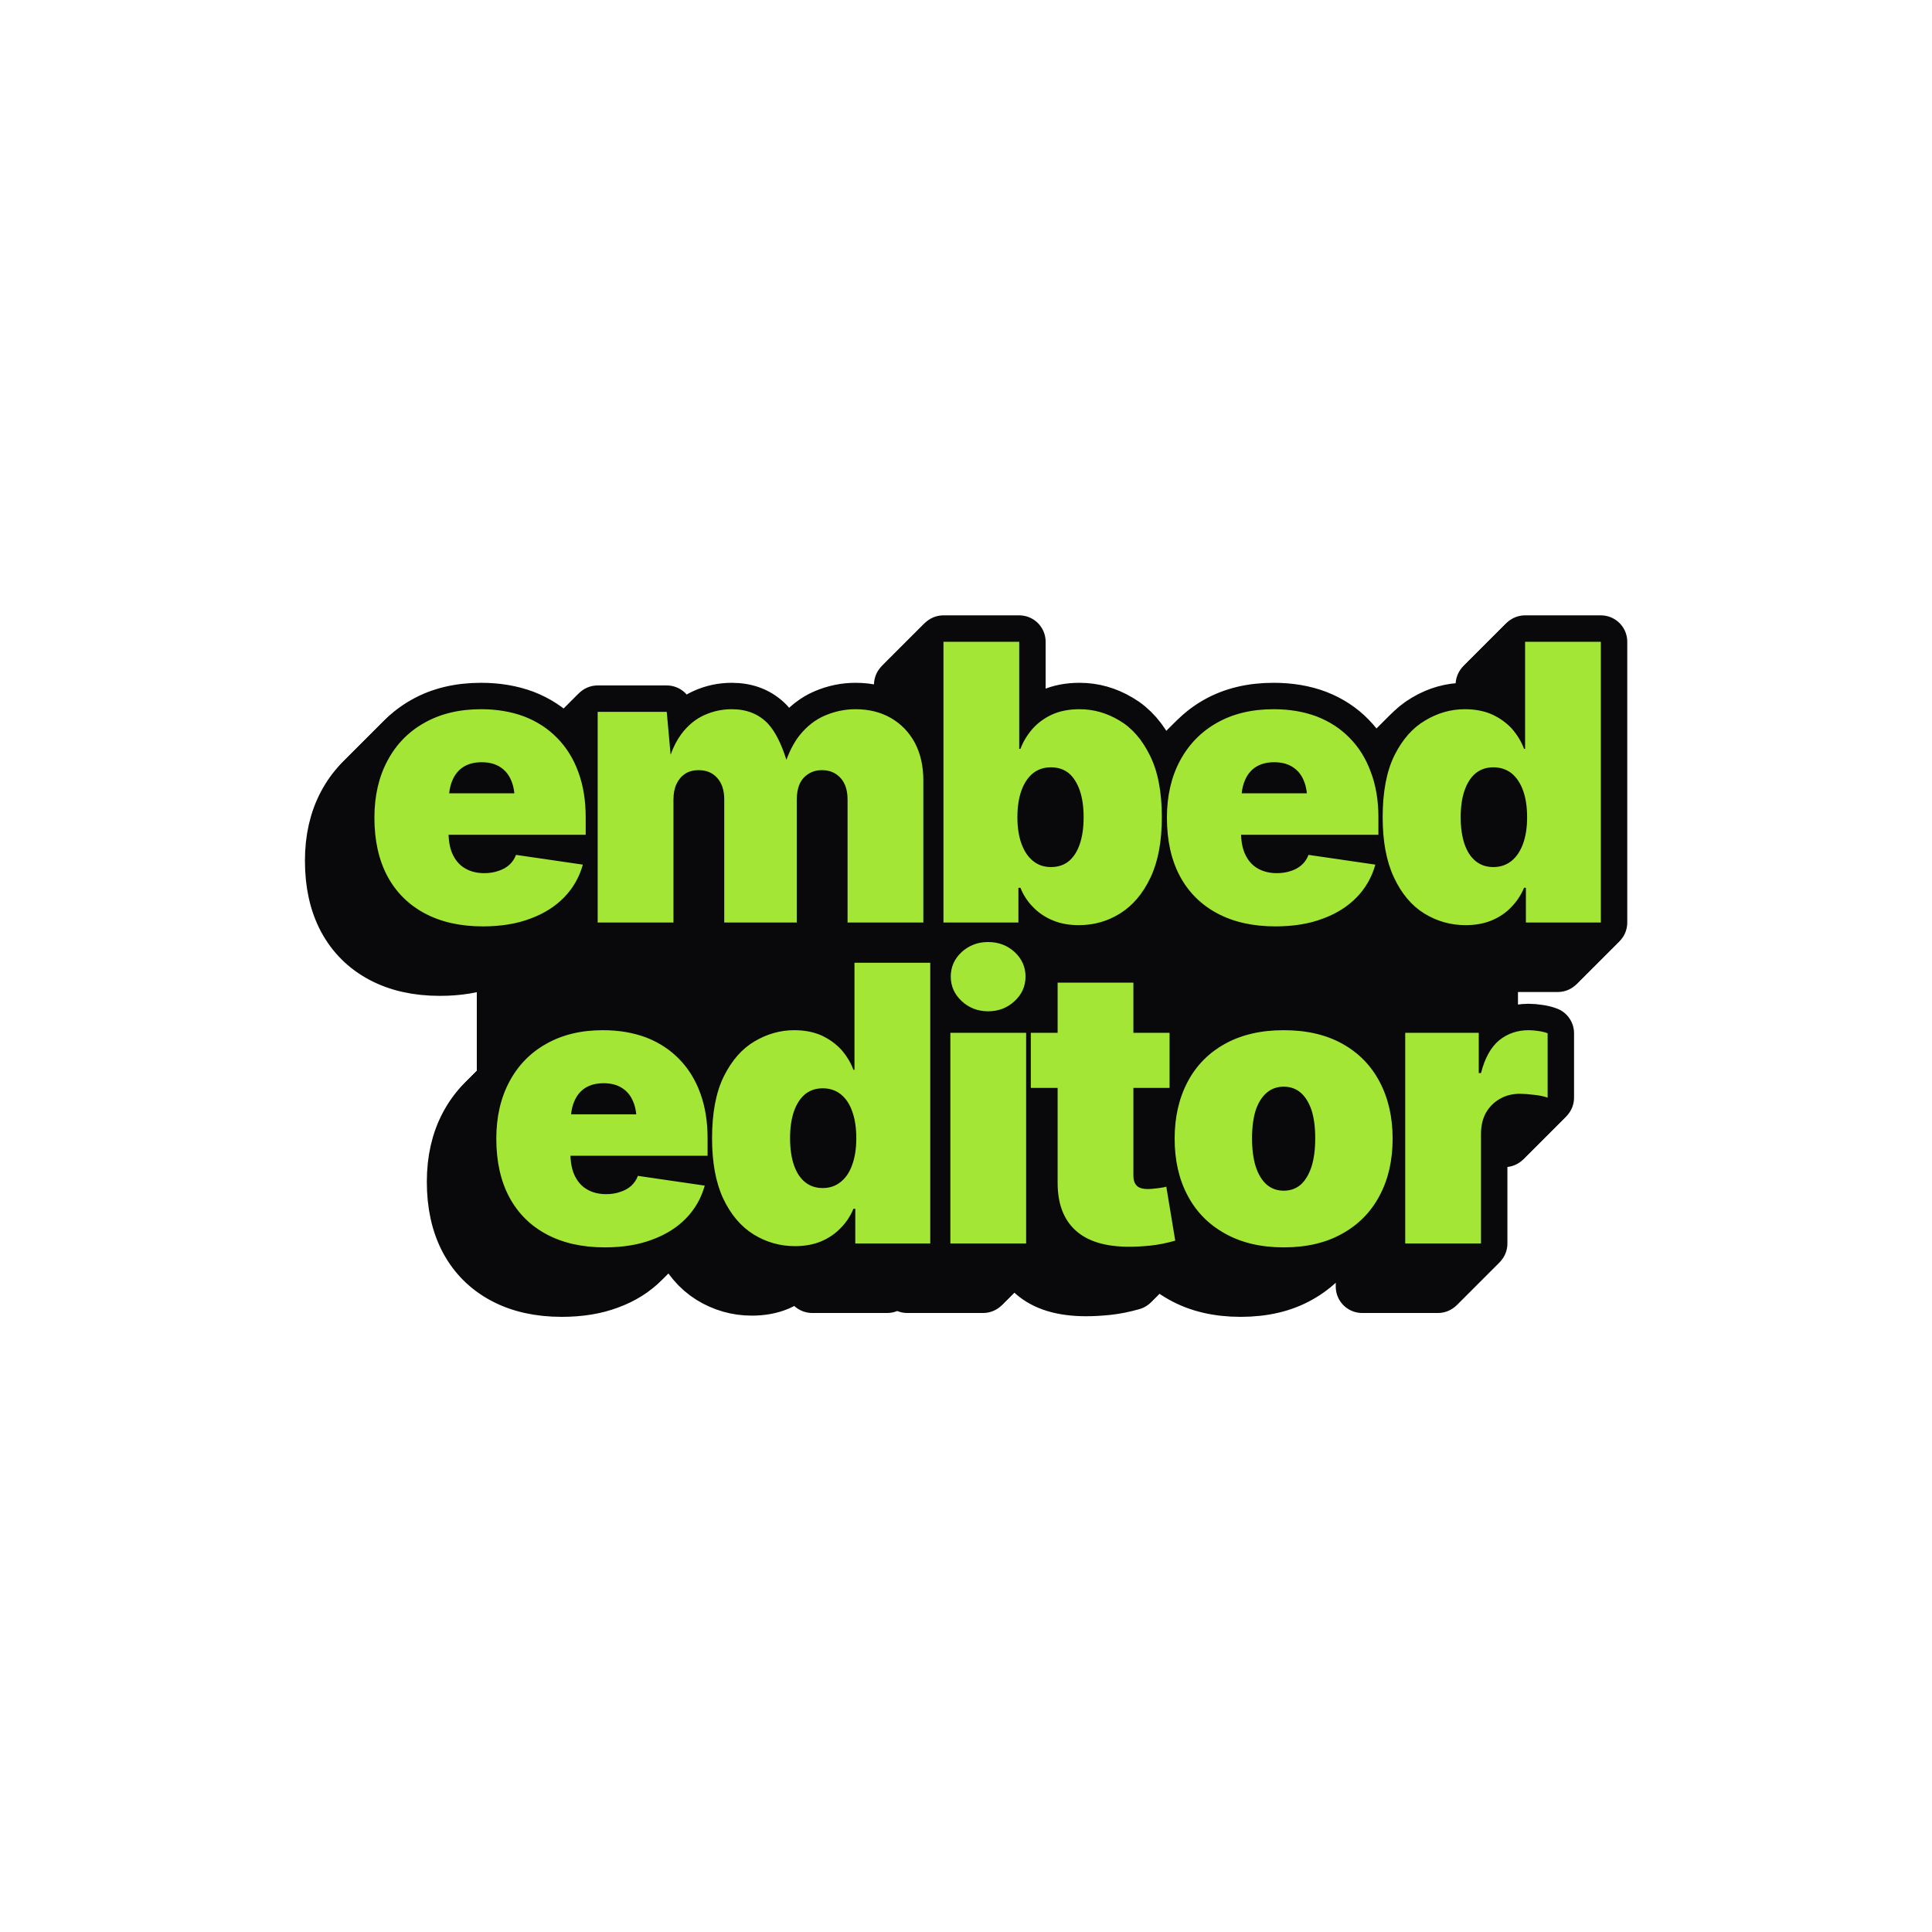
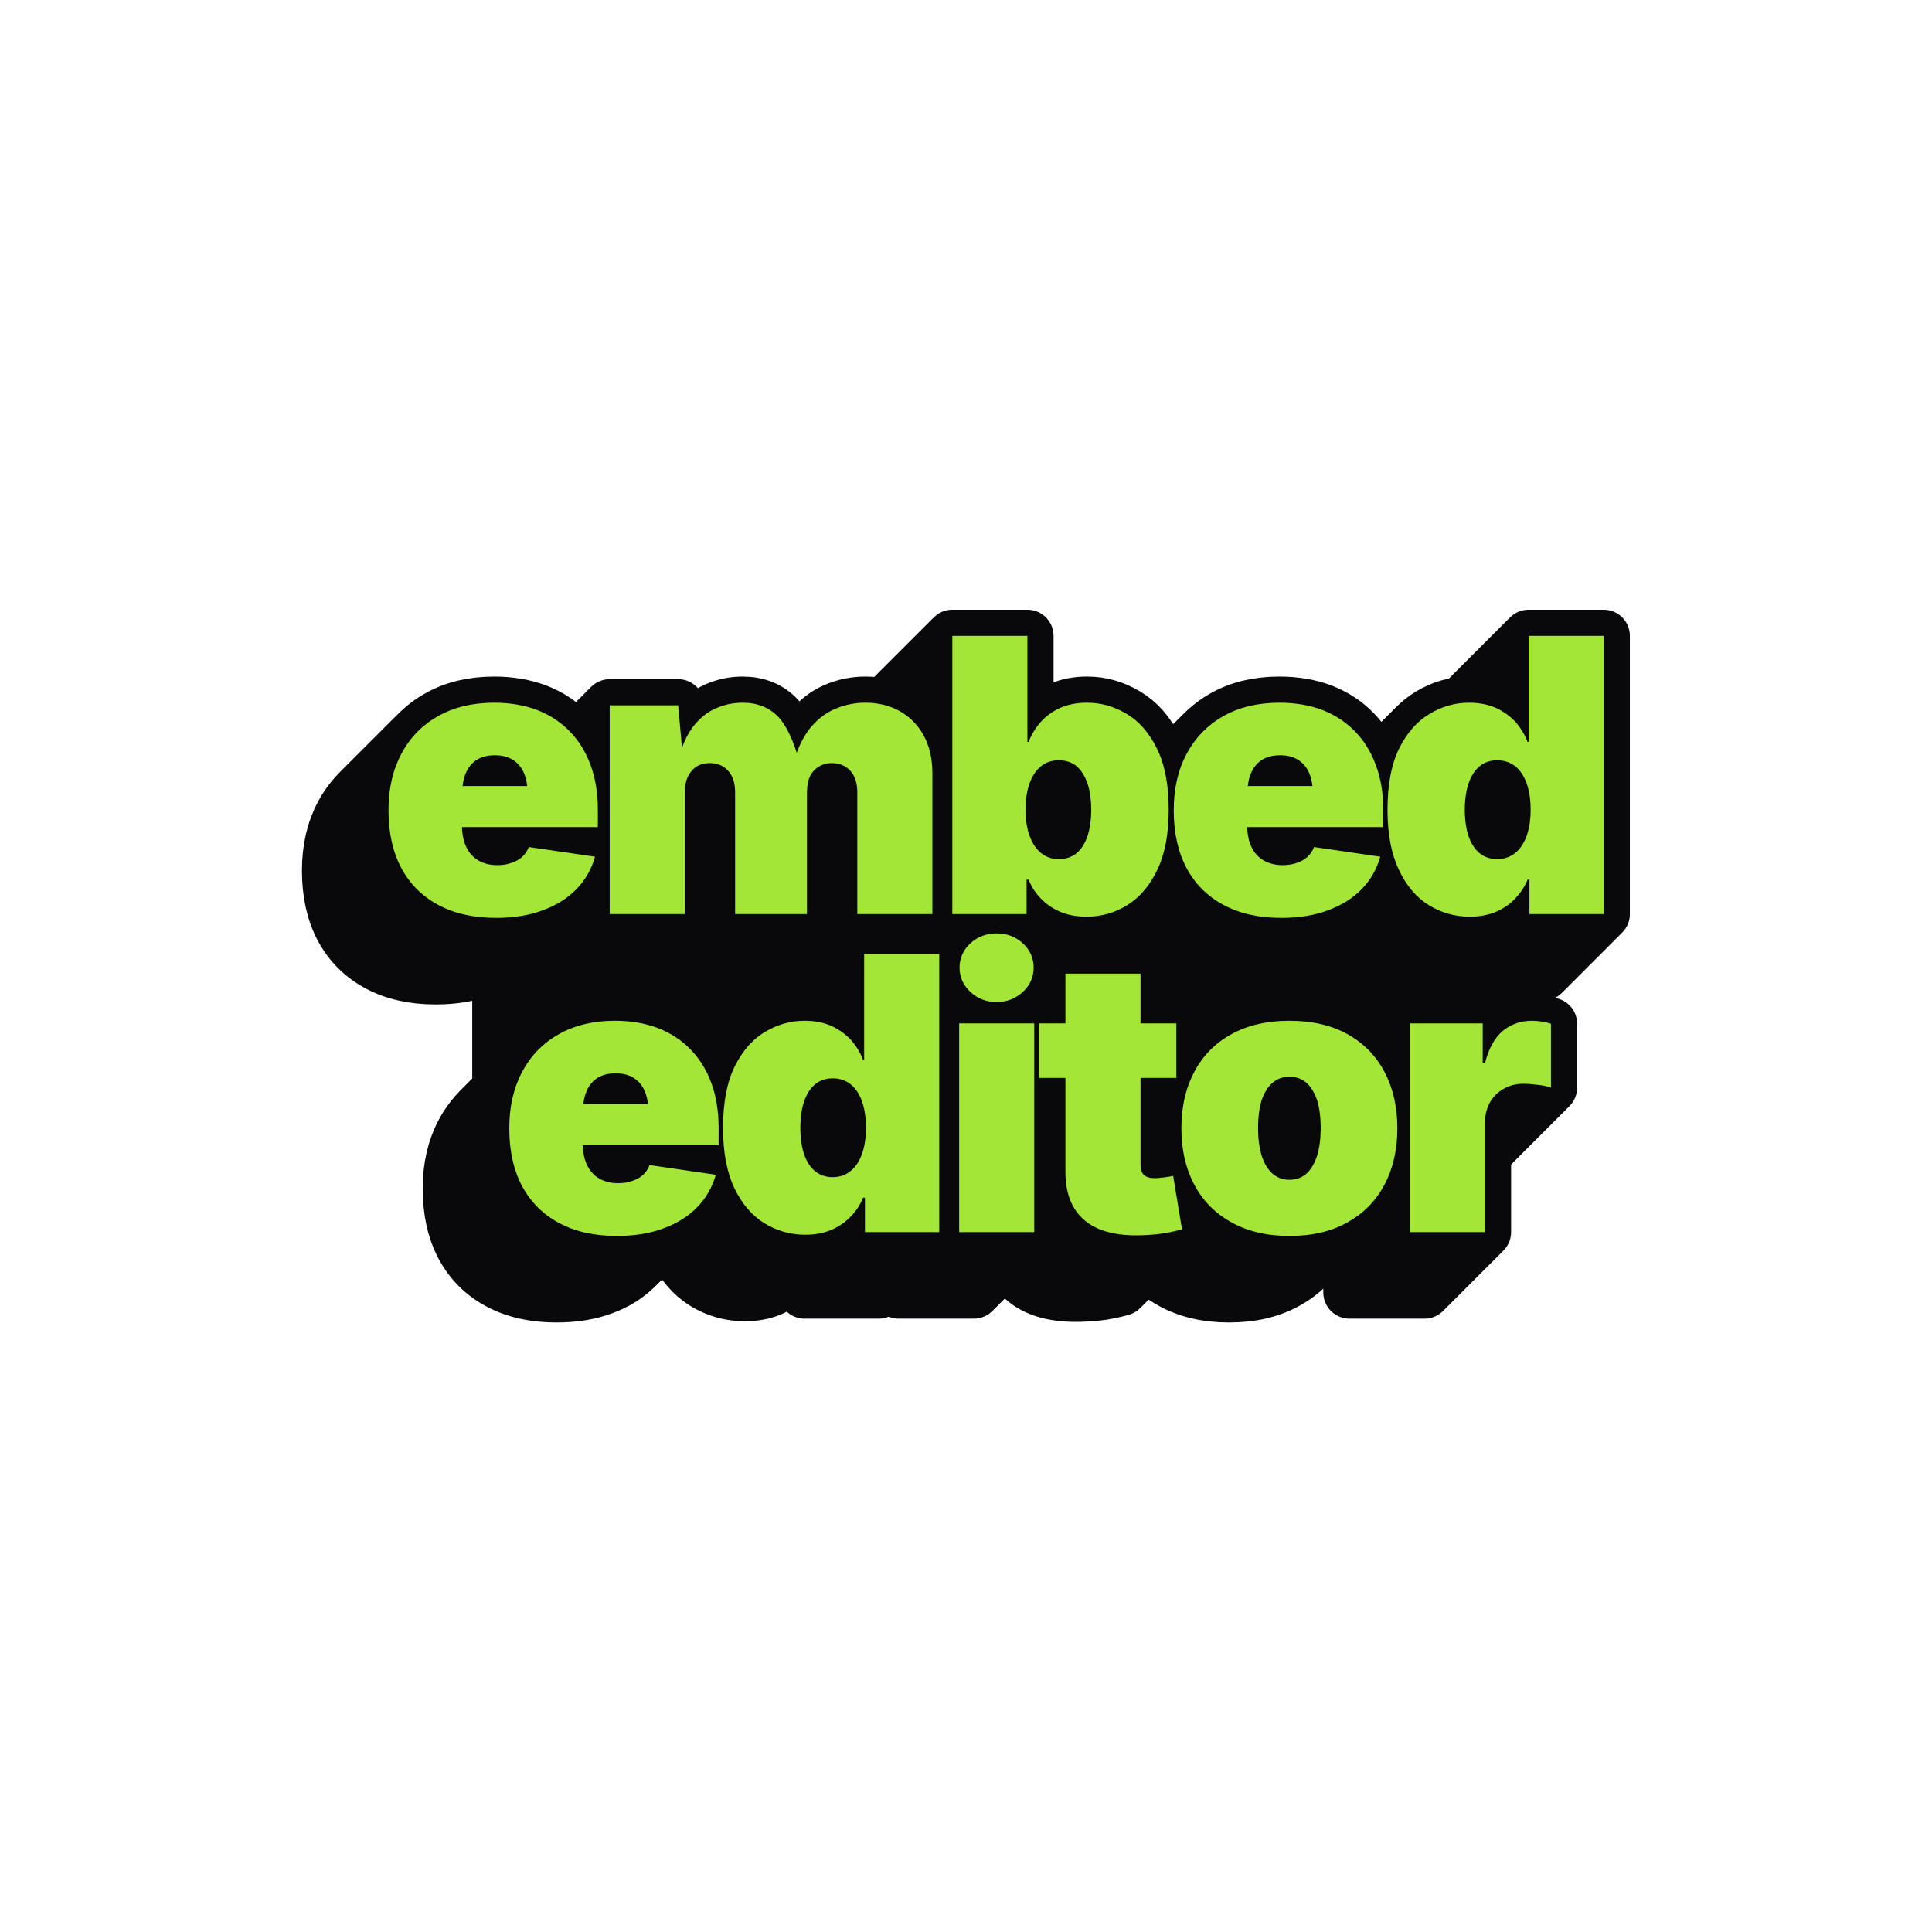
- <svg xmlns="http://www.w3.org/2000/svg" viewBox="-178.5 -454.1 951 951" width="951" height="951">
-   <rect x="-178.5" y="-454.1" width="951" height="951" fill="#FFFFFF" />
+ <svg xmlns="http://www.w3.org/2000/svg" viewBox="-187.2 -454.1 959.8 959.8" width="959.8" height="959.8">
+   <rect x="-187.2" y="-454.1" width="959.8" height="959.8" fill="#FFFFFF" />
  <defs>
    <path id="ink" d="M59.2 1.9L59.2 1.9Q42.6 1.9 30.6-4.5Q18.6-10.9 12.2-22.8Q5.8-34.8 5.8-51.6L5.8-51.6Q5.8-67.6 12.2-79.6Q18.6-91.7 30.4-98.3Q42.2-105.0 58.3-105.0L58.3-105.0Q70.0-105.0 79.6-101.4Q89.1-97.7 95.8-90.8Q102.6-83.9 106.2-74.0Q109.8-64.2 109.8-51.8L109.8-51.8L109.8-43.2L42.3-43.2Q42.5-37.2 44.5-33.2L44.5-33.2Q46.7-28.7 50.7-26.5Q54.6-24.3 59.9-24.3L59.9-24.3Q63.7-24.3 66.8-25.4Q70.0-26.4 72.2-28.4Q74.4-30.4 75.5-33.3L75.5-33.3L108.4-28.5Q105.8-19.2 99.2-12.4Q92.6-5.6 82.5-1.9Q72.5 1.9 59.2 1.9ZM42.6-63.6L42.6-63.6L74.7-63.6Q74.3-67.3 73.1-70.0L73.1-70.0Q71.3-74.3 67.6-76.6Q64.0-78.9 58.6-78.9Q53.3-78.9 49.6-76.6Q46.0-74.3 44.2-70.0L44.2-70.0Q43.0-67.3 42.6-63.6ZM153.0 0L115.7 0L115.7-103.7L149.7-103.7L151.6-82.6Q153.7-88.5 156.9-92.8L156.9-92.8Q161.7-99.2 168.2-102.1Q174.6-105.0 181.7-105.0L181.7-105.0Q192.8-105.0 199.6-97.8L199.6-97.8Q204.8-92.1 208.6-80.1L208.6-80.1Q211.1-86.9 214.8-91.8L214.8-91.8Q220.3-98.8 227.6-101.9Q234.9-105.0 242.6-105.0L242.6-105.0Q252.5-105.0 260.0-100.7Q267.6-96.3 271.8-88.5Q276-80.6 276-70.0L276-70.0L276 0L238.7 0L238.7-60.5Q238.7-67.3 235.3-71.1Q231.8-75.0 226.1-75.0L226.1-75.0Q222.3-75.0 219.5-73.2Q216.6-71.4 215.1-68.2Q213.7-65.0 213.7-60.5L213.7-60.5L213.7 0L178.0 0L178.0-60.5Q178.0-67.3 174.6-71.1Q171.2-75.0 165.4-75.0L165.4-75.0Q161.5-75.0 158.7-73.2Q156.0-71.4 154.5-68.2Q153.0-65.0 153.0-60.5L153.0-60.5L153.0 0ZM352.5 1.3L352.5 1.3Q345.3 1.3 339.6-1.1Q333.9-3.5 329.9-7.7Q325.9-11.8 323.8-17.1L323.8-17.1L322.8-17.1L322.8 0L285.9 0L285.9-138.2L323.2-138.2L323.2-85.5L323.8-85.5Q325.8-90.8 329.7-95.3Q333.6-99.7 339.4-102.4Q345.2-105.0 352.9-105.0L352.9-105.0Q363.2-105.0 372.4-99.5Q381.7-94.1 387.5-82.3Q393.4-70.6 393.4-51.8L393.4-51.8Q393.4-33.9 387.8-22.1Q382.2-10.3 372.9-4.5Q363.7 1.3 352.5 1.3ZM338.8-27.3L338.8-27.3Q344.0-27.3 347.6-30.2Q351.1-33.1 353.0-38.6Q354.9-44.2 354.9-51.8L354.9-51.8Q354.9-59.5 353.0-65.0Q351.1-70.5 347.6-73.5Q344.0-76.4 338.8-76.4L338.8-76.4Q333.7-76.4 330.0-73.5Q326.3-70.5 324.3-65.0Q322.3-59.5 322.3-51.8L322.3-51.8Q322.3-44.3 324.3-38.8Q326.3-33.3 330.0-30.3Q333.7-27.3 338.8-27.3ZM449.3 1.9L449.3 1.9Q432.7 1.9 420.7-4.5Q408.7-10.9 402.3-22.8Q395.9-34.8 395.9-51.6L395.9-51.6Q395.9-67.6 402.3-79.6Q408.8-91.7 420.5-98.3Q432.3-105.0 448.4-105.0L448.4-105.0Q460.2-105.0 469.7-101.4Q479.2-97.7 485.9-90.8Q492.7-83.9 496.3-74.0Q500.0-64.2 500.0-51.8L500.0-51.8L500.0-43.2L432.4-43.2Q432.6-37.2 434.6-33.2L434.6-33.2Q436.8-28.7 440.8-26.5Q444.8-24.3 450.0-24.3L450.0-24.3Q453.8-24.3 457.0-25.4Q460.1-26.4 462.3-28.4Q464.5-30.4 465.6-33.3L465.6-33.3L498.5-28.5Q495.9-19.2 489.3-12.4Q482.7-5.6 472.6-1.9Q462.6 1.9 449.3 1.9ZM432.7-63.6L432.7-63.6L464.8-63.6Q464.4-67.3 463.2-70.0L463.2-70.0Q461.4-74.3 457.7-76.6Q454.1-78.9 448.7-78.9Q443.4-78.9 439.7-76.6Q436.1-74.3 434.3-70.0L434.3-70.0Q433.1-67.3 432.7-63.6ZM542.9 1.3L542.9 1.3Q531.9 1.3 522.5-4.5Q513.2-10.3 507.7-22.1Q502.1-33.9 502.1-51.8L502.1-51.8Q502.1-70.6 507.9-82.3Q513.8-94.1 523.1-99.5Q532.3-105.0 542.5-105.0L542.5-105.0Q550.2-105.0 556.0-102.4Q561.8-99.7 565.8-95.3Q569.7-90.8 571.7-85.5L571.7-85.5L572.2-85.5L572.2-138.2L609.5-138.2L609.5 0L572.6 0L572.6-17.1L571.7-17.1Q569.5-11.8 565.5-7.7Q561.6-3.5 555.9-1.1Q550.2 1.3 542.9 1.3ZM556.6-27.3L556.6-27.3Q561.7-27.3 565.5-30.3Q569.2-33.3 571.2-38.8Q573.2-44.3 573.2-51.8L573.2-51.8Q573.2-59.5 571.2-65.0Q569.2-70.5 565.5-73.5Q561.7-76.4 556.6-76.4L556.6-76.4Q551.5-76.4 547.9-73.5Q544.3-70.5 542.4-65.0Q540.5-59.5 540.5-51.8L540.5-51.8Q540.5-44.2 542.4-38.6Q544.3-33.1 547.9-30.2Q551.5-27.3 556.6-27.3ZM119.2 159.9L119.2 159.9Q102.6 159.9 90.6 153.5Q78.6 147.1 72.2 135.2Q65.8 123.2 65.8 106.4L65.8 106.4Q65.8 90.4 72.2 78.4Q78.6 66.3 90.4 59.7Q102.2 53.0 118.3 53.0L118.3 53.0Q130.0 53.0 139.6 56.6Q149.1 60.3 155.8 67.2Q162.6 74.1 166.2 84.0Q169.8 93.8 169.8 106.2L169.8 106.2L169.8 114.8L102.3 114.8Q102.5 120.8 104.5 124.8L104.5 124.8Q106.7 129.3 110.7 131.5Q114.6 133.7 119.9 133.7L119.9 133.7Q123.7 133.7 126.8 132.6Q130.0 131.6 132.2 129.6Q134.4 127.6 135.5 124.7L135.5 124.7L168.4 129.5Q165.8 138.8 159.2 145.6Q152.6 152.4 142.5 156.1Q132.5 159.9 119.2 159.9ZM102.6 94.4L102.6 94.4L134.7 94.4Q134.3 90.7 133.1 88.0L133.1 88.0Q131.3 83.7 127.6 81.4Q124.0 79.1 118.6 79.1Q113.3 79.1 109.6 81.4Q106.0 83.7 104.2 88.0L104.2 88.0Q103.0 90.7 102.6 94.4ZM212.8 159.3L212.8 159.3Q201.8 159.3 192.4 153.5Q183.1 147.7 177.5 135.9Q172.0 124.1 172.0 106.2L172.0 106.2Q172.0 87.4 177.8 75.7Q183.7 63.9 192.9 58.5Q202.2 53.0 212.4 53.0L212.4 53.0Q220.1 53.0 225.9 55.6Q231.7 58.3 235.7 62.7Q239.6 67.2 241.6 72.5L241.6 72.5L242.1 72.5L242.1 19.8L279.4 19.8L279.4 158L242.5 158L242.5 140.9L241.6 140.9Q239.4 146.2 235.4 150.3Q231.4 154.5 225.8 156.9Q220.1 159.3 212.8 159.3ZM226.5 130.7L226.5 130.7Q231.6 130.7 235.3 127.7Q239.1 124.7 241.0 119.2Q243.0 113.7 243.0 106.2L243.0 106.2Q243.0 98.5 241.0 93.0Q239.1 87.5 235.3 84.5Q231.6 81.6 226.5 81.6L226.5 81.6Q221.4 81.6 217.8 84.5Q214.2 87.5 212.3 93.0Q210.4 98.5 210.4 106.2L210.4 106.2Q210.4 113.8 212.3 119.4Q214.2 124.9 217.8 127.8Q221.4 130.7 226.5 130.7ZM326.6 158L289.3 158L289.3 54.3L326.6 54.3L326.6 158ZM307.9 43.7L307.9 43.7Q300.3 43.7 294.9 38.7Q289.5 33.7 289.5 26.6L289.5 26.6Q289.5 19.5 294.9 14.5Q300.3 9.6 307.9 9.6L307.9 9.6Q315.5 9.6 320.9 14.5Q326.3 19.5 326.3 26.6L326.3 26.6Q326.3 33.7 320.9 38.7Q315.5 43.7 307.9 43.7ZM379.4 54.3L397.2 54.3L397.2 81.4L379.4 81.4L379.4 124.7Q379.4 127.9 381.1 129.6Q382.8 131.2 386.5 131.2L386.5 131.2Q388.1 131.2 391.3 130.8Q394.5 130.4 395.6 130.0L395.6 130.0L400.0 156.6Q393.6 158.4 388.0 159.0Q382.3 159.6 377.3 159.6L377.3 159.6Q359.8 159.6 351.0 151.6Q342.1 143.6 342.1 128.1L342.1 128.1L342.1 81.4L328.9 81.4L328.9 54.3L342.1 54.3L342.1 29.6L379.4 29.6L379.4 54.3ZM453.4 159.9L453.4 159.9Q436.6 159.9 424.5 153.1Q412.4 146.4 406.1 134.4Q399.7 122.4 399.7 106.4L399.7 106.4Q399.7 90.5 406.1 78.4Q412.4 66.4 424.5 59.7Q436.6 53.0 453.4 53.0L453.4 53.0Q470.3 53.0 482.3 59.7Q494.3 66.4 500.6 78.4Q507.0 90.5 507.0 106.4L507.0 106.4Q507.0 122.4 500.6 134.4Q494.3 146.4 482.3 153.1Q470.3 159.9 453.4 159.9ZM453.4 132.0L453.4 132.0Q458.3 132.0 461.8 129.0Q465.2 125.9 467.1 120.1Q468.9 114.3 468.9 106.2L468.9 106.2Q468.9 98.1 467.1 92.4Q465.2 86.8 461.8 83.8Q458.3 80.8 453.4 80.8L453.4 80.8Q448.5 80.8 445.0 83.8Q441.5 86.8 439.6 92.4Q437.8 98.1 437.8 106.2L437.8 106.2Q437.8 114.3 439.6 120.1Q441.5 125.9 445.0 129.0Q448.5 132.0 453.4 132.0ZM550.5 158L513.2 158L513.2 54.3L549.4 54.3L549.4 74.1L550.5 74.1Q553.3 63.1 559.4 58.0Q565.6 53.0 573.9 53.0L573.9 53.0Q576.3 53.0 578.7 53.4Q581.1 53.7 583.3 54.5L583.3 54.5L583.3 86.2Q580.5 85.2 576.5 84.8Q572.5 84.3 569.6 84.3L569.6 84.3Q564.1 84.3 559.8 86.8Q555.4 89.3 552.9 93.7Q550.5 98.1 550.5 104.0L550.5 104.0L550.5 158ZM90.4-30.4L555.7-30.4L555.7 63L90.4 63Z" fill="#09090B" stroke="#09090B" stroke-width="26" stroke-linejoin="round" />
  </defs>
-   <use href="#ink" transform="translate(-21.2 21.2)" />
-   <use href="#ink" transform="translate(-20.2 20.2)" />
-   <use href="#ink" transform="translate(-19.1 19.1)" />
+   <use href="#ink" transform="translate(-30 30)" />
+   <use href="#ink" transform="translate(-28.5 28.5)" />
+   <use href="#ink" transform="translate(-27 27)" />
+   <use href="#ink" transform="translate(-25.5 25.5)" />
+   <use href="#ink" transform="translate(-24 24)" />
+   <use href="#ink" transform="translate(-22.5 22.5)" />
+   <use href="#ink" transform="translate(-21 21)" />
+   <use href="#ink" transform="translate(-19.5 19.5)" />
  <use href="#ink" transform="translate(-18 18)" />
-   <use href="#ink" transform="translate(-17 17)" />
-   <use href="#ink" transform="translate(-15.9 15.9)" />
-   <use href="#ink" transform="translate(-14.8 14.8)" />
-   <use href="#ink" transform="translate(-13.8 13.8)" />
-   <use href="#ink" transform="translate(-12.7 12.7)" />
-   <use href="#ink" transform="translate(-11.7 11.7)" />
-   <use href="#ink" transform="translate(-10.6 10.6)" />
-   <use href="#ink" transform="translate(-9.5 9.5)" />
-   <use href="#ink" transform="translate(-8.5 8.5)" />
-   <use href="#ink" transform="translate(-7.4 7.4)" />
-   <use href="#ink" transform="translate(-6.4 6.4)" />
-   <use href="#ink" transform="translate(-5.3 5.3)" />
-   <use href="#ink" transform="translate(-4.2 4.2)" />
-   <use href="#ink" transform="translate(-3.2 3.2)" />
-   <use href="#ink" transform="translate(-2.1 2.1)" />
-   <use href="#ink" transform="translate(-1.1 1.1)" />
+   <use href="#ink" transform="translate(-16.5 16.5)" />
+   <use href="#ink" transform="translate(-15 15)" />
+   <use href="#ink" transform="translate(-13.5 13.5)" />
+   <use href="#ink" transform="translate(-12 12)" />
+   <use href="#ink" transform="translate(-10.5 10.5)" />
+   <use href="#ink" transform="translate(-9 9)" />
+   <use href="#ink" transform="translate(-7.5 7.5)" />
+   <use href="#ink" transform="translate(-6 6)" />
+   <use href="#ink" transform="translate(-4.5 4.5)" />
+   <use href="#ink" transform="translate(-3 3)" />
+   <use href="#ink" transform="translate(-1.5 1.5)" />
  <use href="#ink" />
  <path d="M59.2 1.9L59.2 1.9Q42.6 1.9 30.6-4.5Q18.6-10.9 12.2-22.8Q5.8-34.8 5.8-51.6L5.8-51.6Q5.8-67.6 12.2-79.6Q18.6-91.7 30.4-98.3Q42.2-105.0 58.3-105.0L58.3-105.0Q70.0-105.0 79.6-101.4Q89.1-97.7 95.8-90.8Q102.6-83.9 106.2-74.0Q109.8-64.2 109.8-51.8L109.8-51.8L109.8-43.2L42.3-43.2Q42.5-37.2 44.5-33.2L44.5-33.2Q46.7-28.7 50.7-26.5Q54.6-24.3 59.9-24.3L59.9-24.3Q63.7-24.3 66.8-25.4Q70.0-26.4 72.2-28.4Q74.4-30.4 75.5-33.3L75.5-33.3L108.4-28.5Q105.8-19.2 99.2-12.4Q92.6-5.6 82.5-1.9Q72.5 1.9 59.2 1.9ZM42.6-63.6L42.6-63.6L74.7-63.6Q74.3-67.3 73.1-70.0L73.1-70.0Q71.3-74.3 67.6-76.6Q64.0-78.9 58.6-78.9Q53.3-78.9 49.6-76.6Q46.0-74.3 44.2-70.0L44.2-70.0Q43.0-67.3 42.6-63.6ZM153.0 0L115.7 0L115.7-103.7L149.7-103.7L151.6-82.6Q153.7-88.5 156.9-92.8L156.9-92.8Q161.7-99.2 168.2-102.1Q174.6-105.0 181.7-105.0L181.7-105.0Q192.8-105.0 199.6-97.8L199.6-97.8Q204.8-92.1 208.6-80.1L208.6-80.1Q211.1-86.9 214.8-91.8L214.8-91.8Q220.3-98.8 227.6-101.9Q234.9-105.0 242.6-105.0L242.6-105.0Q252.5-105.0 260.0-100.7Q267.6-96.3 271.8-88.5Q276-80.6 276-70.0L276-70.0L276 0L238.7 0L238.7-60.5Q238.7-67.3 235.3-71.1Q231.8-75.0 226.1-75.0L226.1-75.0Q222.3-75.0 219.5-73.2Q216.6-71.4 215.1-68.2Q213.7-65.0 213.7-60.5L213.7-60.5L213.7 0L178.0 0L178.0-60.5Q178.0-67.3 174.6-71.1Q171.2-75.0 165.4-75.0L165.4-75.0Q161.5-75.0 158.7-73.2Q156.0-71.4 154.5-68.2Q153.0-65.0 153.0-60.5L153.0-60.5L153.0 0ZM352.5 1.3L352.5 1.3Q345.3 1.3 339.6-1.1Q333.9-3.5 329.9-7.7Q325.9-11.8 323.8-17.1L323.8-17.1L322.8-17.1L322.8 0L285.9 0L285.9-138.2L323.2-138.2L323.2-85.5L323.8-85.5Q325.8-90.8 329.7-95.3Q333.6-99.7 339.4-102.4Q345.2-105.0 352.9-105.0L352.9-105.0Q363.2-105.0 372.4-99.5Q381.7-94.1 387.5-82.3Q393.4-70.6 393.4-51.8L393.4-51.8Q393.4-33.9 387.8-22.1Q382.2-10.3 372.9-4.5Q363.7 1.3 352.5 1.3ZM338.8-27.3L338.8-27.3Q344.0-27.3 347.6-30.2Q351.1-33.1 353.0-38.6Q354.9-44.2 354.9-51.8L354.9-51.8Q354.9-59.5 353.0-65.0Q351.1-70.5 347.6-73.5Q344.0-76.4 338.8-76.4L338.8-76.4Q333.7-76.4 330.0-73.5Q326.3-70.5 324.3-65.0Q322.3-59.5 322.3-51.8L322.3-51.8Q322.3-44.3 324.3-38.8Q326.3-33.3 330.0-30.3Q333.7-27.3 338.8-27.3ZM449.3 1.9L449.3 1.9Q432.7 1.9 420.7-4.5Q408.7-10.9 402.3-22.8Q395.9-34.8 395.9-51.6L395.9-51.6Q395.9-67.6 402.3-79.6Q408.8-91.7 420.5-98.3Q432.3-105.0 448.4-105.0L448.4-105.0Q460.2-105.0 469.7-101.4Q479.2-97.7 485.9-90.8Q492.7-83.9 496.3-74.0Q500.0-64.2 500.0-51.8L500.0-51.8L500.0-43.2L432.4-43.2Q432.6-37.2 434.6-33.2L434.6-33.2Q436.8-28.7 440.8-26.5Q444.8-24.3 450.0-24.3L450.0-24.3Q453.8-24.3 457.0-25.4Q460.1-26.4 462.3-28.4Q464.5-30.4 465.6-33.3L465.6-33.3L498.5-28.5Q495.9-19.2 489.3-12.4Q482.7-5.6 472.6-1.9Q462.6 1.9 449.3 1.9ZM432.7-63.6L432.7-63.6L464.8-63.6Q464.4-67.3 463.2-70.0L463.2-70.0Q461.4-74.3 457.7-76.6Q454.1-78.9 448.7-78.9Q443.4-78.9 439.7-76.6Q436.1-74.3 434.3-70.0L434.3-70.0Q433.1-67.3 432.7-63.6ZM542.9 1.3L542.9 1.3Q531.9 1.3 522.5-4.5Q513.2-10.3 507.7-22.1Q502.1-33.9 502.1-51.8L502.1-51.8Q502.1-70.6 507.9-82.3Q513.8-94.1 523.1-99.5Q532.3-105.0 542.5-105.0L542.5-105.0Q550.2-105.0 556.0-102.4Q561.8-99.7 565.8-95.3Q569.7-90.8 571.7-85.5L571.7-85.5L572.2-85.5L572.2-138.2L609.5-138.2L609.5 0L572.6 0L572.6-17.1L571.7-17.1Q569.5-11.8 565.5-7.7Q561.6-3.5 555.9-1.1Q550.2 1.3 542.9 1.3ZM556.6-27.3L556.6-27.3Q561.7-27.3 565.5-30.3Q569.2-33.3 571.2-38.8Q573.2-44.3 573.2-51.8L573.2-51.8Q573.2-59.5 571.2-65.0Q569.2-70.5 565.5-73.5Q561.7-76.4 556.6-76.4L556.6-76.4Q551.5-76.4 547.9-73.5Q544.3-70.5 542.4-65.0Q540.5-59.5 540.5-51.8L540.5-51.8Q540.5-44.2 542.4-38.6Q544.3-33.1 547.9-30.2Q551.5-27.3 556.6-27.3ZM119.2 159.9L119.2 159.9Q102.6 159.9 90.6 153.5Q78.6 147.1 72.2 135.2Q65.8 123.2 65.8 106.4L65.8 106.4Q65.8 90.4 72.2 78.4Q78.6 66.3 90.4 59.7Q102.2 53.0 118.3 53.0L118.3 53.0Q130.0 53.0 139.6 56.6Q149.1 60.3 155.8 67.2Q162.6 74.1 166.2 84.0Q169.8 93.8 169.8 106.2L169.8 106.2L169.8 114.8L102.3 114.8Q102.5 120.8 104.5 124.8L104.5 124.8Q106.7 129.3 110.7 131.5Q114.6 133.7 119.9 133.7L119.9 133.7Q123.7 133.7 126.8 132.6Q130.0 131.6 132.2 129.6Q134.4 127.6 135.5 124.7L135.5 124.7L168.4 129.5Q165.8 138.8 159.2 145.6Q152.6 152.4 142.5 156.1Q132.5 159.9 119.2 159.9ZM102.6 94.4L102.6 94.4L134.7 94.4Q134.3 90.7 133.1 88.0L133.1 88.0Q131.3 83.7 127.6 81.4Q124.0 79.1 118.6 79.1Q113.3 79.1 109.6 81.4Q106.0 83.7 104.2 88.0L104.2 88.0Q103.0 90.7 102.6 94.4ZM212.8 159.3L212.8 159.3Q201.8 159.3 192.4 153.5Q183.1 147.7 177.5 135.9Q172.0 124.1 172.0 106.2L172.0 106.2Q172.0 87.4 177.8 75.7Q183.7 63.9 192.9 58.5Q202.2 53.0 212.4 53.0L212.4 53.0Q220.1 53.0 225.9 55.6Q231.7 58.3 235.7 62.7Q239.6 67.2 241.6 72.5L241.6 72.5L242.1 72.5L242.1 19.8L279.4 19.8L279.4 158L242.5 158L242.5 140.9L241.6 140.9Q239.4 146.2 235.4 150.3Q231.4 154.5 225.8 156.9Q220.1 159.3 212.8 159.3ZM226.5 130.7L226.5 130.7Q231.6 130.7 235.3 127.7Q239.1 124.7 241.0 119.2Q243.0 113.7 243.0 106.2L243.0 106.2Q243.0 98.5 241.0 93.0Q239.1 87.5 235.3 84.5Q231.6 81.6 226.5 81.6L226.5 81.6Q221.4 81.6 217.8 84.5Q214.2 87.5 212.3 93.0Q210.4 98.5 210.4 106.2L210.4 106.2Q210.4 113.8 212.3 119.4Q214.2 124.9 217.8 127.8Q221.4 130.7 226.5 130.7ZM326.6 158L289.3 158L289.3 54.3L326.6 54.3L326.6 158ZM307.9 43.7L307.9 43.7Q300.3 43.7 294.9 38.7Q289.5 33.7 289.5 26.6L289.5 26.6Q289.5 19.5 294.9 14.5Q300.3 9.6 307.9 9.6L307.9 9.6Q315.5 9.6 320.9 14.5Q326.3 19.5 326.3 26.6L326.3 26.6Q326.3 33.7 320.9 38.7Q315.5 43.7 307.9 43.7ZM379.4 54.3L397.2 54.3L397.2 81.4L379.4 81.4L379.4 124.7Q379.4 127.9 381.1 129.6Q382.8 131.2 386.5 131.2L386.5 131.2Q388.1 131.2 391.3 130.8Q394.5 130.4 395.6 130.0L395.6 130.0L400.0 156.6Q393.6 158.4 388.0 159.0Q382.3 159.6 377.3 159.6L377.3 159.6Q359.8 159.6 351.0 151.6Q342.1 143.6 342.1 128.1L342.1 128.1L342.1 81.4L328.9 81.4L328.9 54.3L342.1 54.3L342.1 29.6L379.4 29.6L379.4 54.3ZM453.4 159.9L453.4 159.9Q436.6 159.9 424.5 153.1Q412.4 146.4 406.1 134.4Q399.7 122.4 399.7 106.4L399.7 106.4Q399.7 90.5 406.1 78.4Q412.4 66.4 424.5 59.7Q436.6 53.0 453.4 53.0L453.4 53.0Q470.3 53.0 482.3 59.7Q494.3 66.4 500.6 78.4Q507.0 90.5 507.0 106.4L507.0 106.4Q507.0 122.4 500.6 134.4Q494.3 146.4 482.3 153.1Q470.3 159.9 453.4 159.9ZM453.4 132.0L453.4 132.0Q458.3 132.0 461.8 129.0Q465.2 125.9 467.1 120.1Q468.9 114.3 468.9 106.2L468.9 106.2Q468.9 98.1 467.1 92.4Q465.2 86.8 461.8 83.8Q458.3 80.8 453.4 80.8L453.4 80.8Q448.5 80.8 445.0 83.8Q441.5 86.8 439.6 92.4Q437.8 98.1 437.8 106.2L437.8 106.2Q437.8 114.3 439.6 120.1Q441.5 125.9 445.0 129.0Q448.5 132.0 453.4 132.0ZM550.5 158L513.2 158L513.2 54.3L549.4 54.3L549.4 74.1L550.5 74.1Q553.3 63.1 559.4 58.0Q565.6 53.0 573.9 53.0L573.9 53.0Q576.3 53.0 578.7 53.4Q581.1 53.7 583.3 54.5L583.3 54.5L583.3 86.2Q580.5 85.2 576.5 84.8Q572.5 84.3 569.6 84.3L569.6 84.3Q564.1 84.3 559.8 86.8Q555.4 89.3 552.9 93.7Q550.5 98.1 550.5 104.0L550.5 104.0L550.5 158Z" fill="#A3E635" />
</svg>
